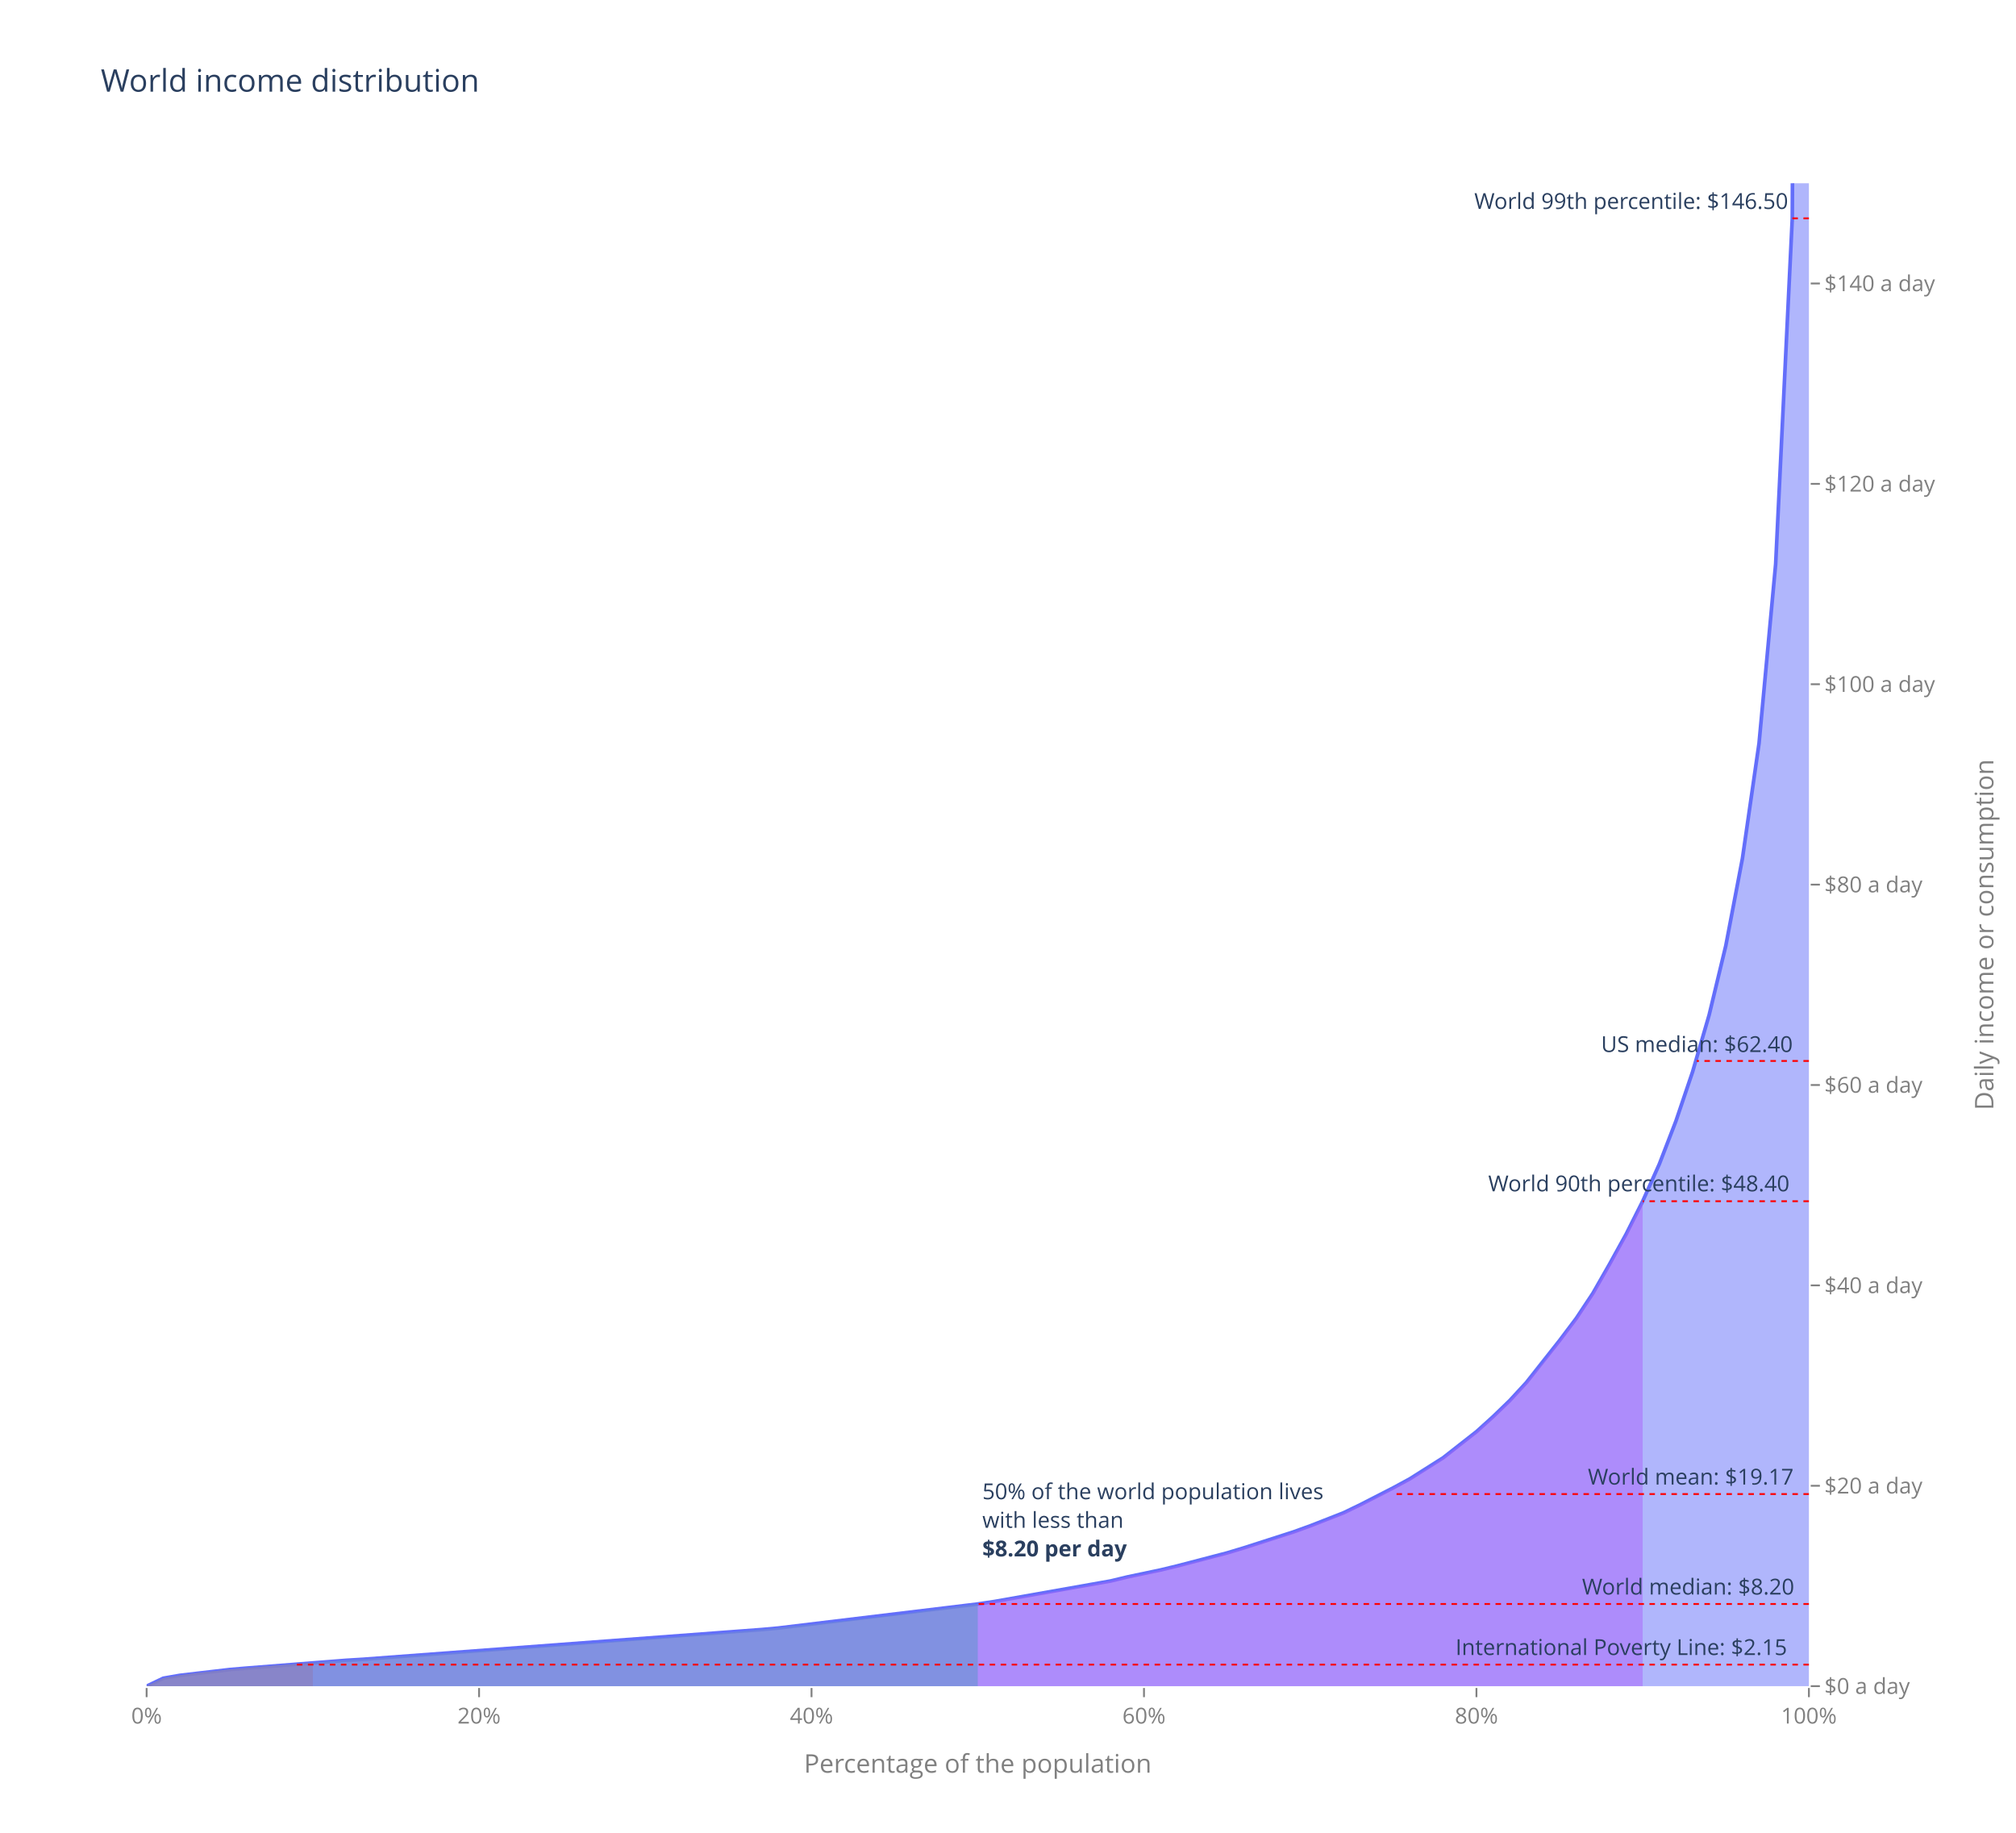
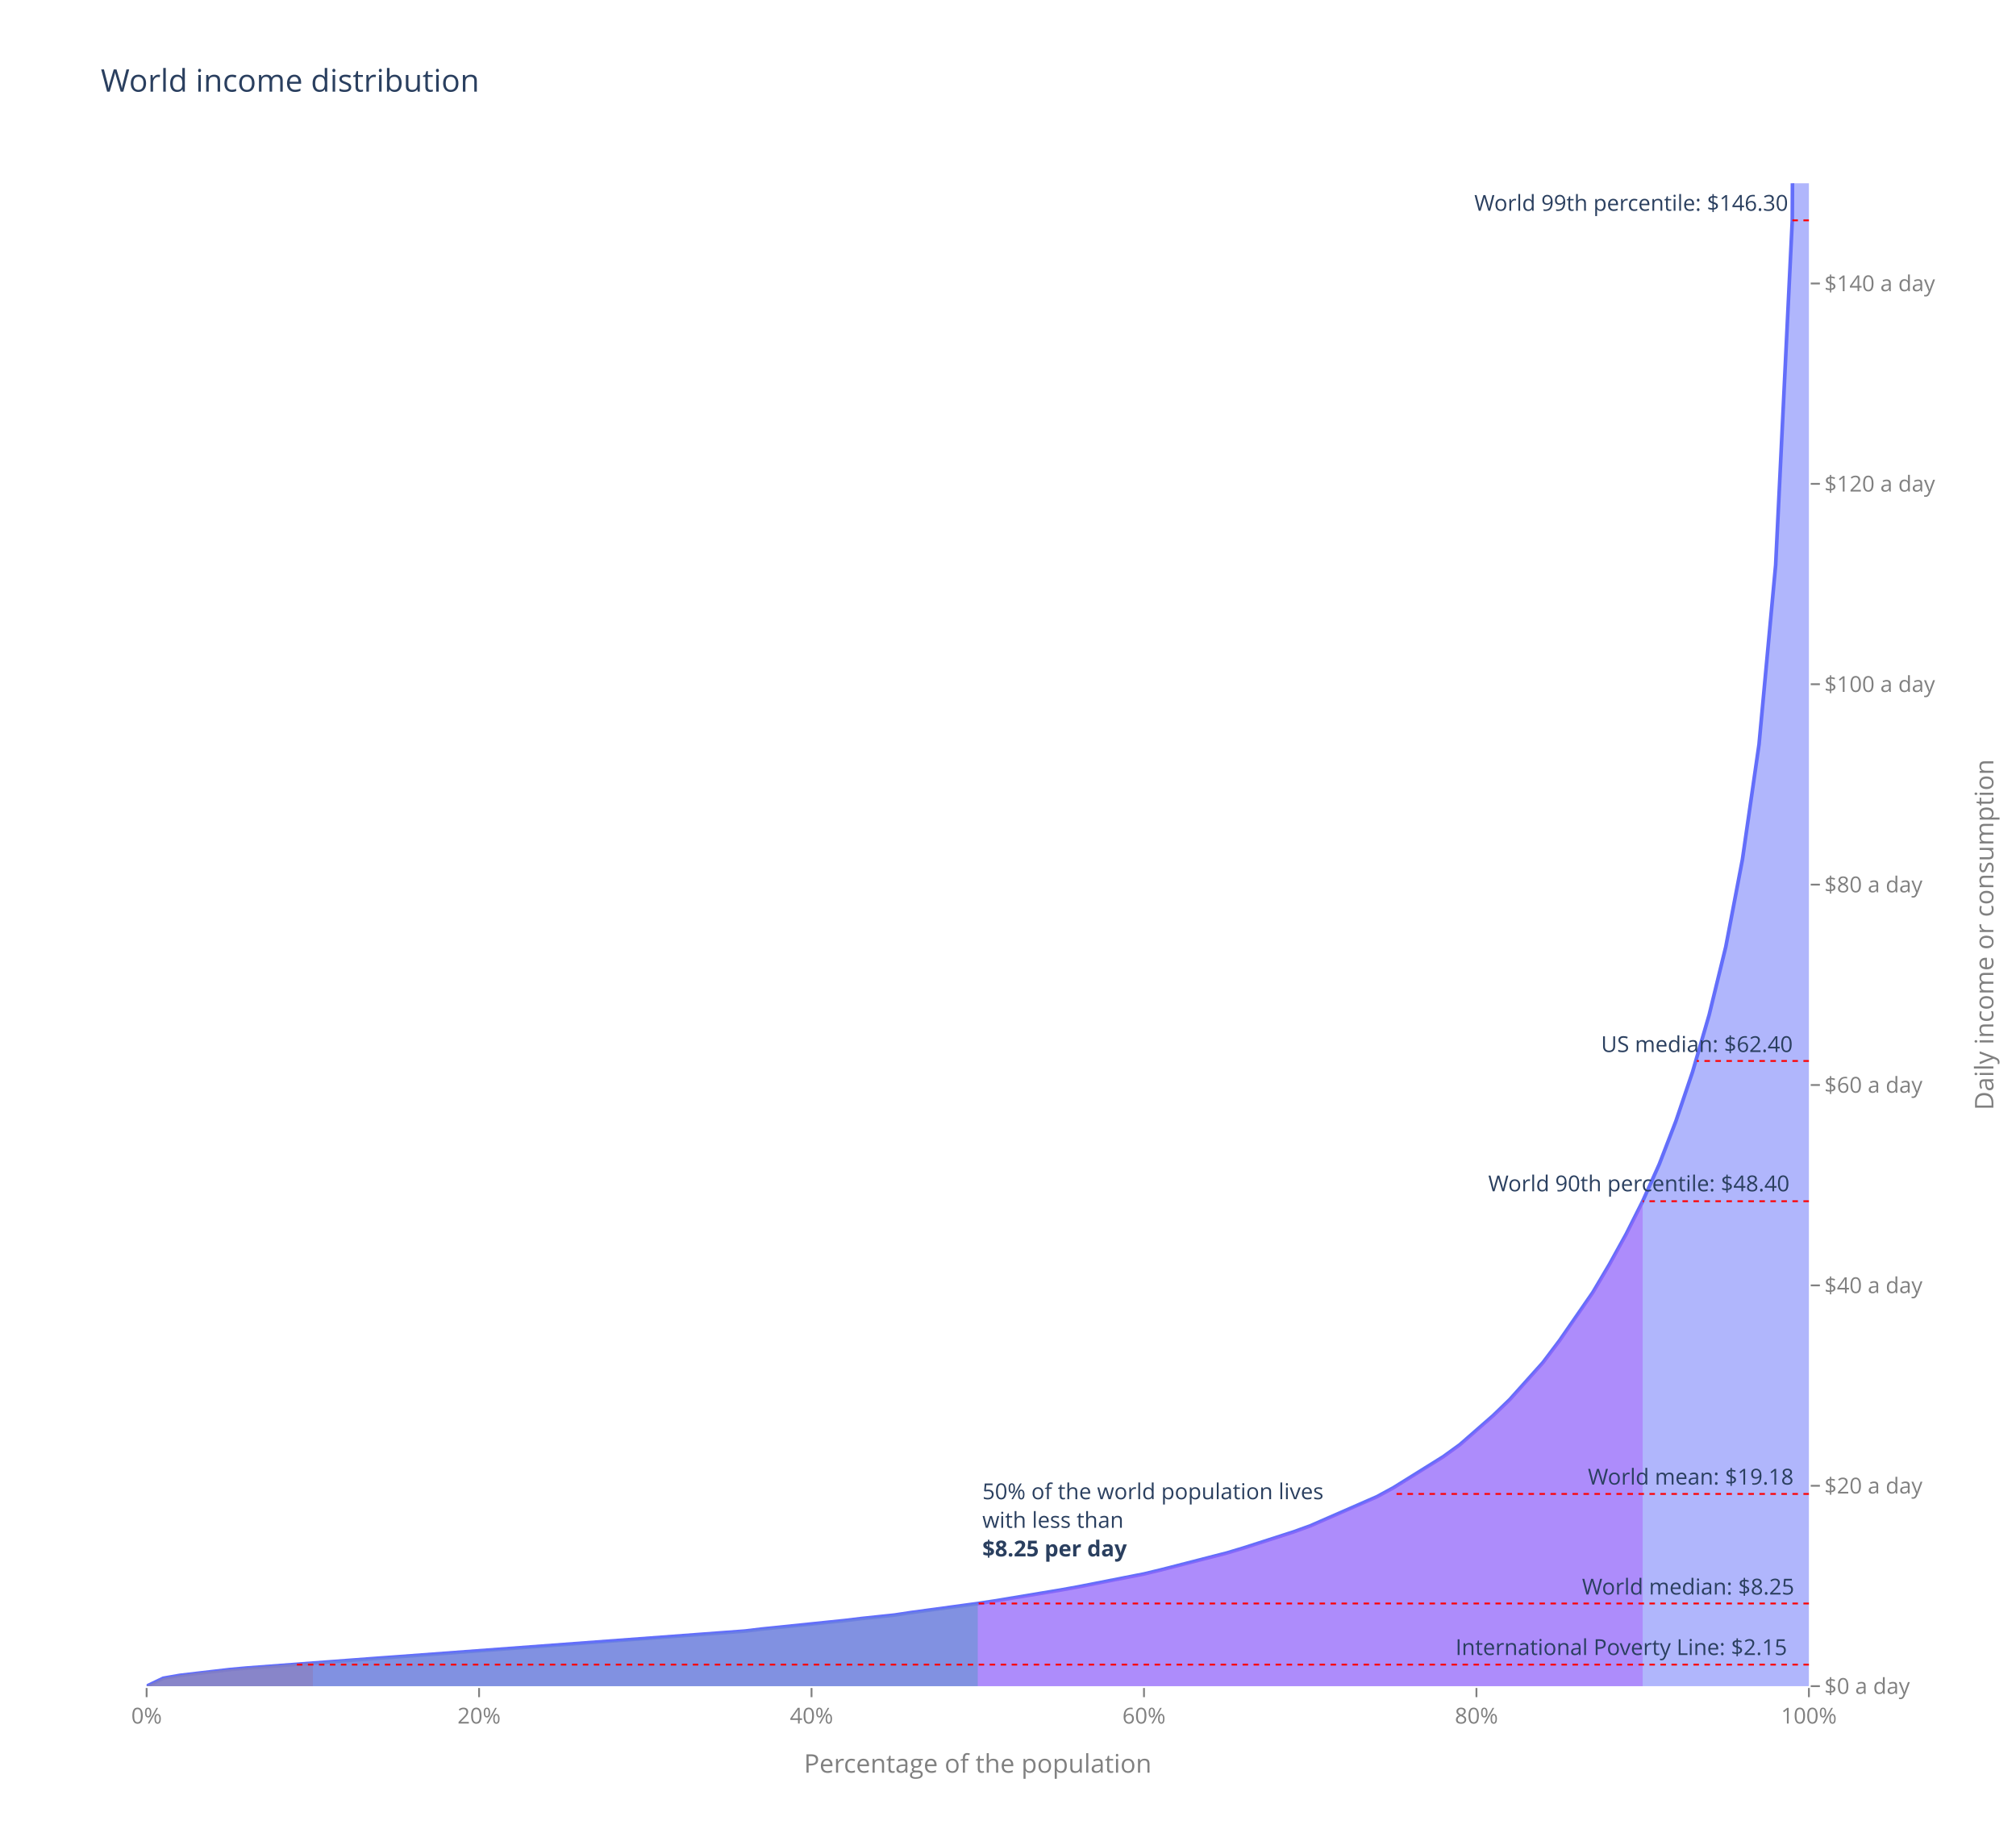
<svg xmlns="http://www.w3.org/2000/svg" class="main-svg" width="1100" height="1000" style="" viewBox="0 0 1100 1000">
  <rect x="0" y="0" width="1100" height="1000" style="fill: rgb(255, 255, 255); fill-opacity: 1;" />
-   <defs id="defs-983ce4">
+   <defs id="defs-f5732d">
    <g class="clips">
-       <clipPath id="clip983ce4xyplot" class="plotclip">
+       <clipPath id="clipf5732dxyplot" class="plotclip">
        <rect width="907" height="820" />
      </clipPath>
-       <clipPath class="axesclip" id="clip983ce4x">
+       <clipPath class="axesclip" id="clipf5732dx">
        <rect x="80" y="0" width="907" height="1000" />
      </clipPath>
-       <clipPath class="axesclip" id="clip983ce4y">
+       <clipPath class="axesclip" id="clipf5732dy">
        <rect x="0" y="100" width="1100" height="820" />
      </clipPath>
-       <clipPath class="axesclip" id="clip983ce4xy">
+       <clipPath class="axesclip" id="clipf5732dxy">
        <rect x="80" y="100" width="907" height="820" />
      </clipPath>
    </g>
    <g class="gradients" />
    <g class="patterns" />
  </defs>
  <g class="bglayer">
    <rect class="bg" x="80" y="100" width="907" height="820" style="fill: rgb(0, 0, 0); fill-opacity: 0; stroke-width: 0;" />
  </g>
  <g class="layer-below">
    <g class="imagelayer" />
    <g class="shapelayer" />
  </g>
  <g class="cartesianlayer">
    <g class="subplot xy">
      <g class="layer-subplot">
        <g class="shapelayer" />
        <g class="imagelayer" />
      </g>
      <g class="minor-gridlayer">
        <g class="x" />
        <g class="y" />
      </g>
      <g class="gridlayer">
        <g class="x">
          <path class="xgrid crisp" transform="translate(261.4,0)" d="M0,100v820" style="stroke: rgb(255, 255, 255); stroke-opacity: 1; stroke-width: 1px;" />
          <path class="xgrid crisp" transform="translate(442.8,0)" d="M0,100v820" style="stroke: rgb(255, 255, 255); stroke-opacity: 1; stroke-width: 1px;" />
          <path class="xgrid crisp" transform="translate(624.2,0)" d="M0,100v820" style="stroke: rgb(255, 255, 255); stroke-opacity: 1; stroke-width: 1px;" />
          <path class="xgrid crisp" transform="translate(805.6,0)" d="M0,100v820" style="stroke: rgb(255, 255, 255); stroke-opacity: 1; stroke-width: 1px;" />
        </g>
        <g class="y">
          <path class="ygrid crisp" transform="translate(0,810.67)" d="M80,0h907" style="stroke: rgb(255, 255, 255); stroke-opacity: 1; stroke-width: 1px;" />
          <path class="ygrid crisp" transform="translate(0,701.33)" d="M80,0h907" style="stroke: rgb(255, 255, 255); stroke-opacity: 1; stroke-width: 1px;" />
          <path class="ygrid crisp" transform="translate(0,592)" d="M80,0h907" style="stroke: rgb(255, 255, 255); stroke-opacity: 1; stroke-width: 1px;" />
          <path class="ygrid crisp" transform="translate(0,482.67)" d="M80,0h907" style="stroke: rgb(255, 255, 255); stroke-opacity: 1; stroke-width: 1px;" />
          <path class="ygrid crisp" transform="translate(0,373.33)" d="M80,0h907" style="stroke: rgb(255, 255, 255); stroke-opacity: 1; stroke-width: 1px;" />
          <path class="ygrid crisp" transform="translate(0,264)" d="M80,0h907" style="stroke: rgb(255, 255, 255); stroke-opacity: 1; stroke-width: 1px;" />
          <path class="ygrid crisp" transform="translate(0,154.67)" d="M80,0h907" style="stroke: rgb(255, 255, 255); stroke-opacity: 1; stroke-width: 1px;" />
        </g>
      </g>
      <g class="zerolinelayer">
        <path class="xzl zl crisp" transform="translate(80,0)" d="M0,100v820" style="stroke: rgb(255, 255, 255); stroke-opacity: 1; stroke-width: 2px;" />
        <path class="yzl zl crisp" transform="translate(0,920)" d="M80,0h907" style="stroke: rgb(255, 255, 255); stroke-opacity: 1; stroke-width: 2px;" />
      </g>
      <g class="layer-between">
        <g class="shapelayer" />
        <g class="imagelayer" />
      </g>
      <path class="xlines-below" />
      <path class="ylines-below" />
      <g class="overlines-below" />
      <g class="xaxislayer-below" />
      <g class="yaxislayer-below" />
      <g class="overaxes-below" />
      <g class="overplot">
-         <g class="xy" transform="translate(80,100)" clip-path="url(#clip983ce4xyplot)">
+         <g class="xy" transform="translate(80,100)" clip-path="url(#clipf5732dxyplot)">
          <g class="scatterlayer mlayer">
-             <g class="trace scatter trace4c480b" style="stroke-miterlimit: 2;">
-               <g class="fills">
-                 <g>
-                   <path class="js-fill" d="M907,820L0,820L0,820L9.07,815.68L18.14,814.1L45.35,810.93L54.42,810.16L108.84,805.9L117.91,805.35L335.59,789.11L344.66,788.29L453.5,775.17L462.57,773.81L526.06,762.6L535.13,760.41L553.27,756.59L562.34,754.4L589.55,747.29L598.62,744.56L625.83,735.81L634.9,732.53L653.04,725.43L662.11,721.05L680.25,711.76L689.32,706.84L707.46,695.36L716.53,688.25L725.6,681.15L734.67,672.95L743.74,664.2L752.81,654.36L770.95,631.4L780.02,619.37L789.09,605.71L798.16,589.85L807.23,573.45L816.3,555.41L825.37,535.19L834.44,511.68L843.51,484.89L852.58,453.73L861.65,416.01L870.72,368.45L879.79,305.59L888.86,207.73L897.93,19.13L907,-1913.33" style="fill: rgb(99, 110, 250); fill-opacity: 0.5; stroke-width: 0;" />
+             <g class="trace scatter traceb3012d" style="stroke-miterlimit: 2;">
+               <g class="fills">
+                 <g>
+                   <path class="js-fill" d="M907,820L0,820L0,820L9.07,815.68L18.14,814.1L45.35,810.93L54.42,810.11L126.98,804.69L136.05,804.04L326.52,789.93L335.59,788.84L380.94,784.19L390.01,783.1L408.15,781.19L417.22,779.82L453.5,774.9L462.57,773.53L498.85,767.52L507.92,765.88L544.2,758.77L553.27,756.59L589.55,747.29L598.62,744.56L625.83,735.81L634.9,732.53L671.18,716.68L680.25,711.76L707.46,694.81L716.53,688.25L734.67,672.4L743.74,663.65L761.88,643.43L770.95,631.4L789.09,605.16L798.16,589.85L807.23,573.45L816.3,555.41L825.37,535.19L834.44,511.68L843.51,484.89L852.58,453.73L861.65,416.56L870.72,369L879.79,306.13L888.86,208.28L897.93,20.23L907,-1913.33" style="fill: rgb(99, 110, 250); fill-opacity: 0.5; stroke-width: 0;" />
                </g>
              </g>
              <g class="errorbars" />
              <g class="lines">
-                 <path class="js-line" d="M0,820L9.07,815.68L18.14,814.1L45.35,810.93L54.42,810.16L108.84,805.9L117.91,805.35L335.59,789.11L344.66,788.29L453.5,775.17L462.57,773.81L526.06,762.6L535.13,760.41L553.27,756.59L562.34,754.4L589.55,747.29L598.62,744.56L625.83,735.81L634.9,732.53L653.04,725.43L662.11,721.05L680.25,711.76L689.32,706.84L707.46,695.36L716.53,688.25L725.6,681.15L734.67,672.95L743.74,664.2L752.81,654.36L770.95,631.4L780.02,619.37L789.09,605.71L798.16,589.85L807.23,573.45L816.3,555.41L825.37,535.19L834.44,511.68L843.51,484.89L852.58,453.73L861.65,416.01L870.72,368.45L879.79,305.59L888.86,207.73L897.93,19.13L907,-1913.33" style="vector-effect: none; fill: none; stroke: rgb(99, 110, 250); stroke-opacity: 1; stroke-width: 2px; opacity: 1;" />
-               </g>
-               <g class="points" />
-               <g class="text" />
-             </g>
-             <g class="trace scatter tracec82380" style="stroke-miterlimit: 2;">
-               <g class="fills">
-                 <g>
-                   <path class="js-fill" d="M90.7,820L0,820L0,820L9.07,815.68L18.14,814.1L27.21,812.89L36.28,811.91L45.35,810.93L54.42,810.16L63.49,809.34L72.56,808.63L81.63,807.97L90.7,807.21" style="fill: rgb(239, 85, 59); fill-opacity: 0.5; stroke-width: 0;" />
+                 <path class="js-line" d="M0,820L9.07,815.68L18.14,814.1L45.35,810.93L54.42,810.11L126.98,804.69L136.05,804.04L326.52,789.93L335.59,788.84L380.94,784.19L390.01,783.1L408.15,781.19L417.22,779.82L453.5,774.9L462.57,773.53L498.85,767.52L507.92,765.88L544.2,758.77L553.27,756.59L589.55,747.29L598.62,744.56L625.83,735.81L634.9,732.53L671.18,716.68L680.25,711.76L707.46,694.81L716.53,688.25L734.67,672.4L743.74,663.65L761.88,643.43L770.95,631.4L789.09,605.16L798.16,589.85L807.23,573.45L816.3,555.41L825.37,535.19L834.44,511.68L843.51,484.89L852.58,453.73L861.65,416.56L870.72,369L879.79,306.13L888.86,208.28L897.93,20.23L907,-1913.33" style="vector-effect: none; fill: none; stroke: rgb(99, 110, 250); stroke-opacity: 1; stroke-width: 2px; opacity: 1;" />
+               </g>
+               <g class="points" />
+               <g class="text" />
+             </g>
+             <g class="trace scatter tracea0817b" style="stroke-miterlimit: 2;">
+               <g class="fills">
+                 <g>
+                   <path class="js-fill" d="M90.7,820L0,820L0,820L9.07,815.68L18.14,814.1L27.21,812.89L36.28,811.85L45.35,810.93L54.42,810.11L63.49,809.34L72.56,808.63L81.63,807.97L90.7,807.21" style="fill: rgb(239, 85, 59); fill-opacity: 0.5; stroke-width: 0;" />
                </g>
              </g>
              <g class="errorbars" />
              <g class="lines" />
              <g class="points" />
              <g class="text" />
            </g>
-             <g class="trace scatter trace1fcdb1" style="stroke-miterlimit: 2;">
-               <g class="fills">
-                 <g>
-                   <path class="js-fill" d="M453.5,820L0,820L0,820L9.07,815.68L18.14,814.1L27.21,812.89L36.28,811.91L45.35,810.93L54.42,810.16L63.49,809.34L72.56,808.63L81.63,807.97L90.7,807.21L99.77,806.55L108.84,805.9L117.91,805.35L126.98,804.69L136.05,804.04L145.12,803.38L154.19,802.83L163.26,802.18L172.33,801.52L181.4,800.98L190.47,800.32L199.54,799.66L208.61,799.01L217.68,798.35L226.75,797.7L235.82,797.04L244.89,796.38L253.96,795.73L263.03,795.07L272.1,794.42L281.17,793.65L290.24,792.99L299.31,792.12L308.38,791.57L317.45,790.75L326.52,789.93L335.59,789.11L344.66,788.29L353.73,787.2L362.8,786.38L371.87,785.29L380.94,784.47L390.01,783.37L399.08,782.28L408.15,781.19L417.22,780.09L426.29,778.73L435.36,777.63L444.43,776.27L453.5,775.17" style="fill: rgb(0, 204, 150); fill-opacity: 0.5; stroke-width: 0;" />
+             <g class="trace scatter trace4342d3" style="stroke-miterlimit: 2;">
+               <g class="fills">
+                 <g>
+                   <path class="js-fill" d="M453.5,820L0,820L0,820L9.07,815.68L18.14,814.1L27.21,812.89L36.28,811.85L45.35,810.93L54.42,810.11L63.49,809.34L72.56,808.63L81.63,807.97L90.7,807.21L99.77,806.55L108.84,805.9L117.91,805.35L126.98,804.69L136.05,804.04L145.12,803.38L154.19,802.83L163.26,802.18L172.33,801.52L181.4,800.98L190.47,800.32L199.54,799.66L208.61,799.01L217.68,798.35L226.75,797.7L235.82,797.04L244.89,796.38L253.96,795.73L263.03,795.07L272.1,794.42L281.17,793.65L290.24,792.89L299.31,792.12L308.38,791.3L317.45,790.75L326.52,789.93L335.59,788.84L344.66,788.02L353.73,787.2L362.8,786.38L371.87,785.29L380.94,784.19L390.01,783.1L399.08,782.28L408.15,781.19L417.22,779.82L426.29,778.73L435.36,777.63L444.43,776.27L453.5,774.9" style="fill: rgb(0, 204, 150); fill-opacity: 0.5; stroke-width: 0;" />
                </g>
              </g>
              <g class="errorbars" />
              <g class="lines" />
              <g class="points" />
              <g class="text" />
            </g>
-             <g class="trace scatter trace41a0f9" style="stroke-miterlimit: 2;">
-               <g class="fills">
-                 <g>
-                   <path class="js-fill" d="M816.3,820L0,820L0,820L9.07,815.68L18.14,814.1L27.21,812.89L36.28,811.91L45.35,810.93L54.42,810.16L63.49,809.34L72.56,808.63L81.63,807.97L90.7,807.21L99.77,806.55L108.84,805.9L117.91,805.35L126.98,804.69L136.05,804.04L145.12,803.38L154.19,802.83L163.26,802.18L172.33,801.52L181.4,800.98L190.47,800.32L199.54,799.66L208.61,799.01L217.68,798.35L226.75,797.7L235.82,797.04L244.89,796.38L253.96,795.73L263.03,795.07L272.1,794.42L281.17,793.65L290.24,792.99L299.31,792.12L308.38,791.57L317.45,790.75L326.52,789.93L335.59,789.11L344.66,788.29L353.73,787.2L362.8,786.38L371.87,785.29L380.94,784.47L390.01,783.37L399.08,782.28L408.15,781.19L417.22,780.09L426.29,778.73L435.36,777.63L444.43,776.27L453.5,775.17L462.57,773.81L471.64,772.17L480.71,770.8L489.78,769.16L498.85,767.79L507.92,766.15L516.99,764.24L526.06,762.6L535.13,760.41L544.2,758.77L553.27,756.59L562.34,754.4L571.41,752.21L580.48,750.03L589.55,747.29L598.62,744.56L607.69,741.83L616.76,739.09L625.83,735.81L634.9,732.53L643.97,729.25L653.04,725.43L662.11,721.05L671.18,716.68L680.25,711.76L689.32,706.84L698.39,701.37L707.46,695.36L716.53,688.25L725.6,681.15L734.67,672.95L743.74,664.2L752.81,654.36L761.88,643.43L770.95,631.4L780.02,619.37L789.09,605.71L798.16,589.85L807.23,573.45L816.3,555.41" style="fill: rgb(171, 99, 250); fill-opacity: 0.5; stroke-width: 0;" />
+             <g class="trace scatter tracec1054c" style="stroke-miterlimit: 2;">
+               <g class="fills">
+                 <g>
+                   <path class="js-fill" d="M816.3,820L0,820L0,820L9.07,815.68L18.14,814.1L27.21,812.89L36.28,811.85L45.35,810.93L54.42,810.11L63.49,809.34L72.56,808.63L81.63,807.97L90.7,807.21L99.77,806.55L108.84,805.9L117.91,805.35L126.98,804.69L136.05,804.04L145.12,803.38L154.19,802.83L163.26,802.18L172.33,801.52L181.4,800.98L190.47,800.32L199.54,799.66L208.61,799.01L217.68,798.35L226.75,797.7L235.82,797.04L244.89,796.38L253.96,795.73L263.03,795.07L272.1,794.42L281.17,793.65L290.24,792.89L299.31,792.12L308.38,791.3L317.45,790.75L326.52,789.93L335.59,788.84L344.66,788.02L353.73,787.2L362.8,786.38L371.87,785.29L380.94,784.19L390.01,783.1L399.08,782.28L408.15,781.19L417.22,779.82L426.29,778.73L435.36,777.63L444.43,776.27L453.5,774.9L462.57,773.53L471.64,772.17L480.71,770.53L489.78,769.16L498.85,767.52L507.92,765.88L516.99,764.24L526.06,762.6L535.13,760.41L544.2,758.77L553.27,756.59L562.34,754.4L571.41,752.21L580.48,749.48L589.55,747.29L598.62,744.56L607.69,741.83L616.76,738.55L625.83,735.81L634.9,732.53L643.97,728.71L653.04,724.88L662.11,721.05L671.18,716.68L680.25,711.76L689.32,706.29L698.39,700.83L707.46,694.81L716.53,688.25L725.6,680.6L734.67,672.4L743.74,663.65L752.81,653.81L761.88,643.43L770.95,631.4L780.02,618.83L789.09,605.16L798.16,589.85L807.23,573.45L816.3,555.41" style="fill: rgb(171, 99, 250); fill-opacity: 0.5; stroke-width: 0;" />
                </g>
              </g>
              <g class="errorbars" />
              <g class="lines" />
              <g class="points" />
              <g class="text" />
            </g>
          </g>
        </g>
      </g>
      <path class="xlines-above crisp" d="" style="fill: none; stroke-width: 1px; stroke: rgb(0, 0, 0); stroke-opacity: 0;" />
      <path class="ylines-above crisp" d="" style="fill: none; stroke-width: 1px; stroke: rgb(0, 0, 0); stroke-opacity: 0;" />
      <g class="overlines-above" />
      <g class="xaxislayer-above">
        <path class="xtick ticks crisp" d="M0,921v5" transform="translate(80,0)" style="stroke: rgb(128, 128, 128); stroke-opacity: 1; stroke-width: 1px;" />
        <path class="xtick ticks crisp" d="M0,921v5" transform="translate(261.4,0)" style="stroke: rgb(128, 128, 128); stroke-opacity: 1; stroke-width: 1px;" />
        <path class="xtick ticks crisp" d="M0,921v5" transform="translate(442.8,0)" style="stroke: rgb(128, 128, 128); stroke-opacity: 1; stroke-width: 1px;" />
        <path class="xtick ticks crisp" d="M0,921v5" transform="translate(624.2,0)" style="stroke: rgb(128, 128, 128); stroke-opacity: 1; stroke-width: 1px;" />
        <path class="xtick ticks crisp" d="M0,921v5" transform="translate(805.6,0)" style="stroke: rgb(128, 128, 128); stroke-opacity: 1; stroke-width: 1px;" />
        <path class="xtick ticks crisp" d="M0,921v5" transform="translate(987,0)" style="stroke: rgb(128, 128, 128); stroke-opacity: 1; stroke-width: 1px;" />
        <g class="xtick">
          <text text-anchor="middle" x="0" y="940.4" transform="translate(80,0)" style="font-family: 'Open Sans', verdana, arial, sans-serif; font-size: 12px; fill: rgb(128, 128, 128); fill-opacity: 1; white-space: pre; opacity: 1;">0%</text>
        </g>
        <g class="xtick">
          <text text-anchor="middle" x="0" y="940.4" style="font-family: 'Open Sans', verdana, arial, sans-serif; font-size: 12px; fill: rgb(128, 128, 128); fill-opacity: 1; white-space: pre; opacity: 1;" transform="translate(261.4,0)">20%</text>
        </g>
        <g class="xtick">
          <text text-anchor="middle" x="0" y="940.4" style="font-family: 'Open Sans', verdana, arial, sans-serif; font-size: 12px; fill: rgb(128, 128, 128); fill-opacity: 1; white-space: pre; opacity: 1;" transform="translate(442.8,0)">40%</text>
        </g>
        <g class="xtick">
          <text text-anchor="middle" x="0" y="940.4" style="font-family: 'Open Sans', verdana, arial, sans-serif; font-size: 12px; fill: rgb(128, 128, 128); fill-opacity: 1; white-space: pre; opacity: 1;" transform="translate(624.2,0)">60%</text>
        </g>
        <g class="xtick">
          <text text-anchor="middle" x="0" y="940.4" style="font-family: 'Open Sans', verdana, arial, sans-serif; font-size: 12px; fill: rgb(128, 128, 128); fill-opacity: 1; white-space: pre; opacity: 1;" transform="translate(805.6,0)">80%</text>
        </g>
        <g class="xtick">
          <text text-anchor="middle" x="0" y="940.4" style="font-family: 'Open Sans', verdana, arial, sans-serif; font-size: 12px; fill: rgb(128, 128, 128); fill-opacity: 1; white-space: pre; opacity: 1;" transform="translate(987,0)">100%</text>
        </g>
      </g>
      <g class="yaxislayer-above">
        <path class="ytick ticks crisp" d="M988,0h5" transform="translate(0,920)" style="stroke: rgb(128, 128, 128); stroke-opacity: 1; stroke-width: 1px;" />
        <path class="ytick ticks crisp" d="M988,0h5" transform="translate(0,810.67)" style="stroke: rgb(128, 128, 128); stroke-opacity: 1; stroke-width: 1px;" />
        <path class="ytick ticks crisp" d="M988,0h5" transform="translate(0,701.33)" style="stroke: rgb(128, 128, 128); stroke-opacity: 1; stroke-width: 1px;" />
        <path class="ytick ticks crisp" d="M988,0h5" transform="translate(0,592)" style="stroke: rgb(128, 128, 128); stroke-opacity: 1; stroke-width: 1px;" />
        <path class="ytick ticks crisp" d="M988,0h5" transform="translate(0,482.67)" style="stroke: rgb(128, 128, 128); stroke-opacity: 1; stroke-width: 1px;" />
        <path class="ytick ticks crisp" d="M988,0h5" transform="translate(0,373.33)" style="stroke: rgb(128, 128, 128); stroke-opacity: 1; stroke-width: 1px;" />
        <path class="ytick ticks crisp" d="M988,0h5" transform="translate(0,264)" style="stroke: rgb(128, 128, 128); stroke-opacity: 1; stroke-width: 1px;" />
        <path class="ytick ticks crisp" d="M988,0h5" transform="translate(0,154.67)" style="stroke: rgb(128, 128, 128); stroke-opacity: 1; stroke-width: 1px;" />
        <g class="ytick">
          <text text-anchor="start" x="995.4" y="4.2" transform="translate(0,920)" style="font-family: 'Open Sans', verdana, arial, sans-serif; font-size: 12px; fill: rgb(128, 128, 128); fill-opacity: 1; white-space: pre; opacity: 1;">$0 a day</text>
        </g>
        <g class="ytick">
          <text text-anchor="start" x="995.4" y="4.2" style="font-family: 'Open Sans', verdana, arial, sans-serif; font-size: 12px; fill: rgb(128, 128, 128); fill-opacity: 1; white-space: pre; opacity: 1;" transform="translate(0,810.67)">$20 a day</text>
        </g>
        <g class="ytick">
          <text text-anchor="start" x="995.4" y="4.2" style="font-family: 'Open Sans', verdana, arial, sans-serif; font-size: 12px; fill: rgb(128, 128, 128); fill-opacity: 1; white-space: pre; opacity: 1;" transform="translate(0,701.33)">$40 a day</text>
        </g>
        <g class="ytick">
          <text text-anchor="start" x="995.4" y="4.2" style="font-family: 'Open Sans', verdana, arial, sans-serif; font-size: 12px; fill: rgb(128, 128, 128); fill-opacity: 1; white-space: pre; opacity: 1;" transform="translate(0,592)">$60 a day</text>
        </g>
        <g class="ytick">
          <text text-anchor="start" x="995.4" y="4.2" style="font-family: 'Open Sans', verdana, arial, sans-serif; font-size: 12px; fill: rgb(128, 128, 128); fill-opacity: 1; white-space: pre; opacity: 1;" transform="translate(0,482.67)">$80 a day</text>
        </g>
        <g class="ytick">
          <text text-anchor="start" x="995.4" y="4.2" style="font-family: 'Open Sans', verdana, arial, sans-serif; font-size: 12px; fill: rgb(128, 128, 128); fill-opacity: 1; white-space: pre; opacity: 1;" transform="translate(0,373.33)">$100 a day</text>
        </g>
        <g class="ytick">
          <text text-anchor="start" x="995.4" y="4.2" style="font-family: 'Open Sans', verdana, arial, sans-serif; font-size: 12px; fill: rgb(128, 128, 128); fill-opacity: 1; white-space: pre; opacity: 1;" transform="translate(0,264)">$120 a day</text>
        </g>
        <g class="ytick">
          <text text-anchor="start" x="995.4" y="4.2" style="font-family: 'Open Sans', verdana, arial, sans-serif; font-size: 12px; fill: rgb(128, 128, 128); fill-opacity: 1; white-space: pre; opacity: 1;" transform="translate(0,154.67)">$140 a day</text>
        </g>
      </g>
      <g class="overaxes-above" />
    </g>
  </g>
  <g class="polarlayer" />
  <g class="smithlayer" />
  <g class="ternarylayer" />
  <g class="geolayer" />
  <g class="funnelarealayer" />
  <g class="pielayer" />
  <g class="iciclelayer" />
  <g class="treemaplayer" />
  <g class="sunburstlayer" />
  <g class="glimages" />
-   <defs id="topdefs-983ce4">
+   <defs id="topdefs-f5732d">
    <g class="clips" />
  </defs>
  <g class="layer-above">
    <g class="imagelayer" />
    <g class="shapelayer">
-       <g class="shape-group" data-index="0" clip-path="url(#clip983ce4y)">
+       <g class="shape-group" data-index="0" clip-path="url(#clipf5732dy)">
        <path data-index="0" fill-rule="evenodd" d="M987,908.25L161.63,908.25" style="opacity: 1; stroke: rgb(255, 0, 0); stroke-opacity: 1; fill: rgb(0, 0, 0); fill-opacity: 0; stroke-dasharray: 3px, 3px; stroke-width: 1px;" />
      </g>
-       <g class="shape-group" data-index="1" clip-path="url(#clip983ce4y)">
-         <path data-index="1" fill-rule="evenodd" d="M987,875.17L533.5,875.17" style="opacity: 1; stroke: rgb(255, 0, 0); stroke-opacity: 1; fill: rgb(0, 0, 0); fill-opacity: 0; stroke-dasharray: 3px, 3px; stroke-width: 1px;" />
-       </g>
-       <g class="shape-group" data-index="2" clip-path="url(#clip983ce4y)">
+       <g class="shape-group" data-index="1" clip-path="url(#clipf5732dy)">
+         <path data-index="1" fill-rule="evenodd" d="M987,874.9L533.5,874.9" style="opacity: 1; stroke: rgb(255, 0, 0); stroke-opacity: 1; fill: rgb(0, 0, 0); fill-opacity: 0; stroke-dasharray: 3px, 3px; stroke-width: 1px;" />
+       </g>
+       <g class="shape-group" data-index="2" clip-path="url(#clipf5732dy)">
        <path data-index="2" fill-rule="evenodd" d="M987,655.41L896.3,655.41" style="opacity: 1; stroke: rgb(255, 0, 0); stroke-opacity: 1; fill: rgb(0, 0, 0); fill-opacity: 0; stroke-dasharray: 3px, 3px; stroke-width: 1px;" />
      </g>
-       <g class="shape-group" data-index="3" clip-path="url(#clip983ce4y)">
-         <path data-index="3" fill-rule="evenodd" d="M987,119.13L977.93,119.13" style="opacity: 1; stroke: rgb(255, 0, 0); stroke-opacity: 1; fill: rgb(0, 0, 0); fill-opacity: 0; stroke-dasharray: 3px, 3px; stroke-width: 1px;" />
-       </g>
-       <g class="shape-group" data-index="4" clip-path="url(#clip983ce4y)">
-         <path data-index="4" fill-rule="evenodd" d="M987,815.19L760.25,815.19" style="opacity: 1; stroke: rgb(255, 0, 0); stroke-opacity: 1; fill: rgb(0, 0, 0); fill-opacity: 0; stroke-dasharray: 3px, 3px; stroke-width: 1px;" />
-       </g>
-       <g class="shape-group" data-index="5" clip-path="url(#clip983ce4y)">
+       <g class="shape-group" data-index="3" clip-path="url(#clipf5732dy)">
+         <path data-index="3" fill-rule="evenodd" d="M987,120.23L977.93,120.23" style="opacity: 1; stroke: rgb(255, 0, 0); stroke-opacity: 1; fill: rgb(0, 0, 0); fill-opacity: 0; stroke-dasharray: 3px, 3px; stroke-width: 1px;" />
+       </g>
+       <g class="shape-group" data-index="4" clip-path="url(#clipf5732dy)">
+         <path data-index="4" fill-rule="evenodd" d="M987,815.12L760.25,815.12" style="opacity: 1; stroke: rgb(255, 0, 0); stroke-opacity: 1; fill: rgb(0, 0, 0); fill-opacity: 0; stroke-dasharray: 3px, 3px; stroke-width: 1px;" />
+       </g>
+       <g class="shape-group" data-index="5" clip-path="url(#clipf5732dy)">
        <path data-index="5" fill-rule="evenodd" d="M987,578.88L925.778,578.88" style="opacity: 1; stroke: rgb(255, 0, 0); stroke-opacity: 1; fill: rgb(0, 0, 0); fill-opacity: 0; stroke-dasharray: 3px, 3px; stroke-width: 1px;" />
      </g>
    </g>
  </g>
  <g class="infolayer">
    <g class="g-gtitle">
      <text class="gtitle" x="55" y="50" text-anchor="start" dy="0em" style="opacity: 1; font-family: 'Open Sans', verdana, arial, sans-serif; font-size: 17px; fill: rgb(42, 63, 95); fill-opacity: 1; white-space: pre;">World income distribution</text>
    </g>
    <g class="g-xtitle">
      <text class="xtitle" x="533.5" y="967.206" text-anchor="middle" style="opacity: 1; font-family: 'Open Sans', verdana, arial, sans-serif; font-size: 14px; fill: rgb(128, 128, 128); fill-opacity: 1; white-space: pre;">Percentage of the population</text>
    </g>
    <g class="g-ytitle">
      <text class="ytitle" transform="rotate(-90,1087.659,510)" x="1087.659" y="510" text-anchor="middle" style="opacity: 1; font-family: 'Open Sans', verdana, arial, sans-serif; font-size: 14px; fill: rgb(128, 128, 128); fill-opacity: 1; white-space: pre;">Daily income or consumption</text>
    </g>
    <g class="annotation" data-index="0" style="opacity: 1;">
      <g class="annotation-text-g" transform="rotate(0,884.5,898.75)">
        <g class="cursor-pointer" transform="translate(782,889)">
          <rect class="bg" x="0.5" y="0.5" width="204" height="18" style="stroke-width: 1px; stroke: rgb(0, 0, 0); stroke-opacity: 0; fill: rgb(0, 0, 0); fill-opacity: 0;" />
          <text class="annotation-text" text-anchor="middle" x="102.641" y="14" style="font-family: 'Open Sans', verdana, arial, sans-serif; font-size: 12px; fill: rgb(42, 63, 95); fill-opacity: 1; white-space: pre;">International Poverty Line: $2.15</text>
        </g>
      </g>
    </g>
    <g class="annotation" data-index="1" style="opacity: 1;">
-       <g class="annotation-text-g" transform="rotate(0,921,865.67)">
+       <g class="annotation-text-g" transform="rotate(0,921,865.4)">
        <g class="cursor-pointer" transform="translate(855,856)">
          <rect class="bg" x="0.5" y="0.5" width="131" height="18" style="stroke-width: 1px; stroke: rgb(0, 0, 0); stroke-opacity: 0; fill: rgb(0, 0, 0); fill-opacity: 0;" />
-           <text class="annotation-text" text-anchor="middle" x="66.109" y="14" style="font-family: 'Open Sans', verdana, arial, sans-serif; font-size: 12px; fill: rgb(42, 63, 95); fill-opacity: 1; white-space: pre;">World median: $8.20</text>
+           <text class="annotation-text" text-anchor="middle" x="66.109" y="14" style="font-family: 'Open Sans', verdana, arial, sans-serif; font-size: 12px; fill: rgb(42, 63, 95); fill-opacity: 1; white-space: pre;">World median: $8.25</text>
        </g>
      </g>
    </g>
    <g class="annotation" data-index="2" style="opacity: 1;">
      <g class="annotation-text-g" transform="rotate(0,894,645.91)">
        <g class="cursor-pointer" transform="translate(801,636)">
          <rect class="bg" x="0.5" y="0.5" width="185" height="18" style="stroke-width: 1px; stroke: rgb(0, 0, 0); stroke-opacity: 0; fill: rgb(0, 0, 0); fill-opacity: 0;" />
          <text class="annotation-text" text-anchor="middle" x="93.219" y="14" style="font-family: 'Open Sans', verdana, arial, sans-serif; font-size: 12px; fill: rgb(42, 63, 95); fill-opacity: 1; white-space: pre;">World 90th percentile: $48.40</text>
        </g>
      </g>
    </g>
    <g class="annotation" data-index="3" style="opacity: 1;">
-       <g class="annotation-text-g" transform="rotate(0,890,109.63)">
-         <g class="cursor-pointer" transform="translate(793,100)">
+       <g class="annotation-text-g" transform="rotate(0,890,110.73)">
+         <g class="cursor-pointer" transform="translate(793,101)">
          <rect class="bg" x="0.5" y="0.5" width="193" height="18" style="stroke-width: 1px; stroke: rgb(0, 0, 0); stroke-opacity: 0; fill: rgb(0, 0, 0); fill-opacity: 0;" />
-           <text class="annotation-text" text-anchor="middle" x="97.047" y="14" style="font-family: 'Open Sans', verdana, arial, sans-serif; font-size: 12px; fill: rgb(42, 63, 95); fill-opacity: 1; white-space: pre;">World 99th percentile: $146.50</text>
+           <text class="annotation-text" text-anchor="middle" x="97.047" y="14" style="font-family: 'Open Sans', verdana, arial, sans-serif; font-size: 12px; fill: rgb(42, 63, 95); fill-opacity: 1; white-space: pre;">World 99th percentile: $146.30</text>
        </g>
      </g>
    </g>
    <g class="annotation" data-index="4" style="opacity: 1;">
-       <g class="annotation-text-g" transform="rotate(0,922.5,805.69)">
+       <g class="annotation-text-g" transform="rotate(0,922.5,805.62)">
        <g class="cursor-pointer" transform="translate(858,796)">
          <rect class="bg" x="0.5" y="0.5" width="128" height="18" style="stroke-width: 1px; stroke: rgb(0, 0, 0); stroke-opacity: 0; fill: rgb(0, 0, 0); fill-opacity: 0;" />
-           <text class="annotation-text" text-anchor="middle" x="64.531" y="14" style="font-family: 'Open Sans', verdana, arial, sans-serif; font-size: 12px; fill: rgb(42, 63, 95); fill-opacity: 1; white-space: pre;">World mean: $19.17</text>
+           <text class="annotation-text" text-anchor="middle" x="64.531" y="14" style="font-family: 'Open Sans', verdana, arial, sans-serif; font-size: 12px; fill: rgb(42, 63, 95); fill-opacity: 1; white-space: pre;">World mean: $19.18</text>
        </g>
      </g>
    </g>
    <g class="annotation" data-index="5" style="opacity: 1;">
      <g class="annotation-text-g" transform="rotate(0,926,569.38)">
        <g class="cursor-pointer" transform="translate(865,560)">
          <rect class="bg" x="0.5" y="0.5" width="121" height="18" style="stroke-width: 1px; stroke: rgb(0, 0, 0); stroke-opacity: 0; fill: rgb(0, 0, 0); fill-opacity: 0;" />
          <text class="annotation-text" text-anchor="middle" x="60.891" y="14" style="font-family: 'Open Sans', verdana, arial, sans-serif; font-size: 12px; fill: rgb(42, 63, 95); fill-opacity: 1; white-space: pre;">US median: $62.40</text>
        </g>
      </g>
    </g>
    <g class="annotation" data-index="6" style="opacity: 1;">
      <g class="annotation-text-g" transform="rotate(0,637.5,829.4)">
        <g class="cursor-pointer" transform="translate(534,804)">
          <rect class="bg" x="0.5" y="0.5" width="207" height="49" style="stroke-width: 1px; stroke: rgb(0, 0, 0); stroke-opacity: 0; fill: rgb(0, 0, 0); fill-opacity: 0;" />
          <text class="annotation-text" text-anchor="start" x="2" y="14" style="font-family: 'Open Sans', verdana, arial, sans-serif; font-size: 12px; fill: rgb(42, 63, 95); fill-opacity: 1; white-space: pre;">
            <tspan class="line" dy="0em" x="2" y="14">50% of the world population lives</tspan>
            <tspan class="line" dy="1.3em" x="2" y="14">with less than</tspan>
            <tspan class="line" dy="2.6em" x="2" y="14">
-               <tspan style="font-weight:bold">$8.20 per day</tspan>
+               <tspan style="font-weight:bold">$8.25 per day</tspan>
            </tspan>
          </text>
        </g>
      </g>
    </g>
  </g>
</svg>
